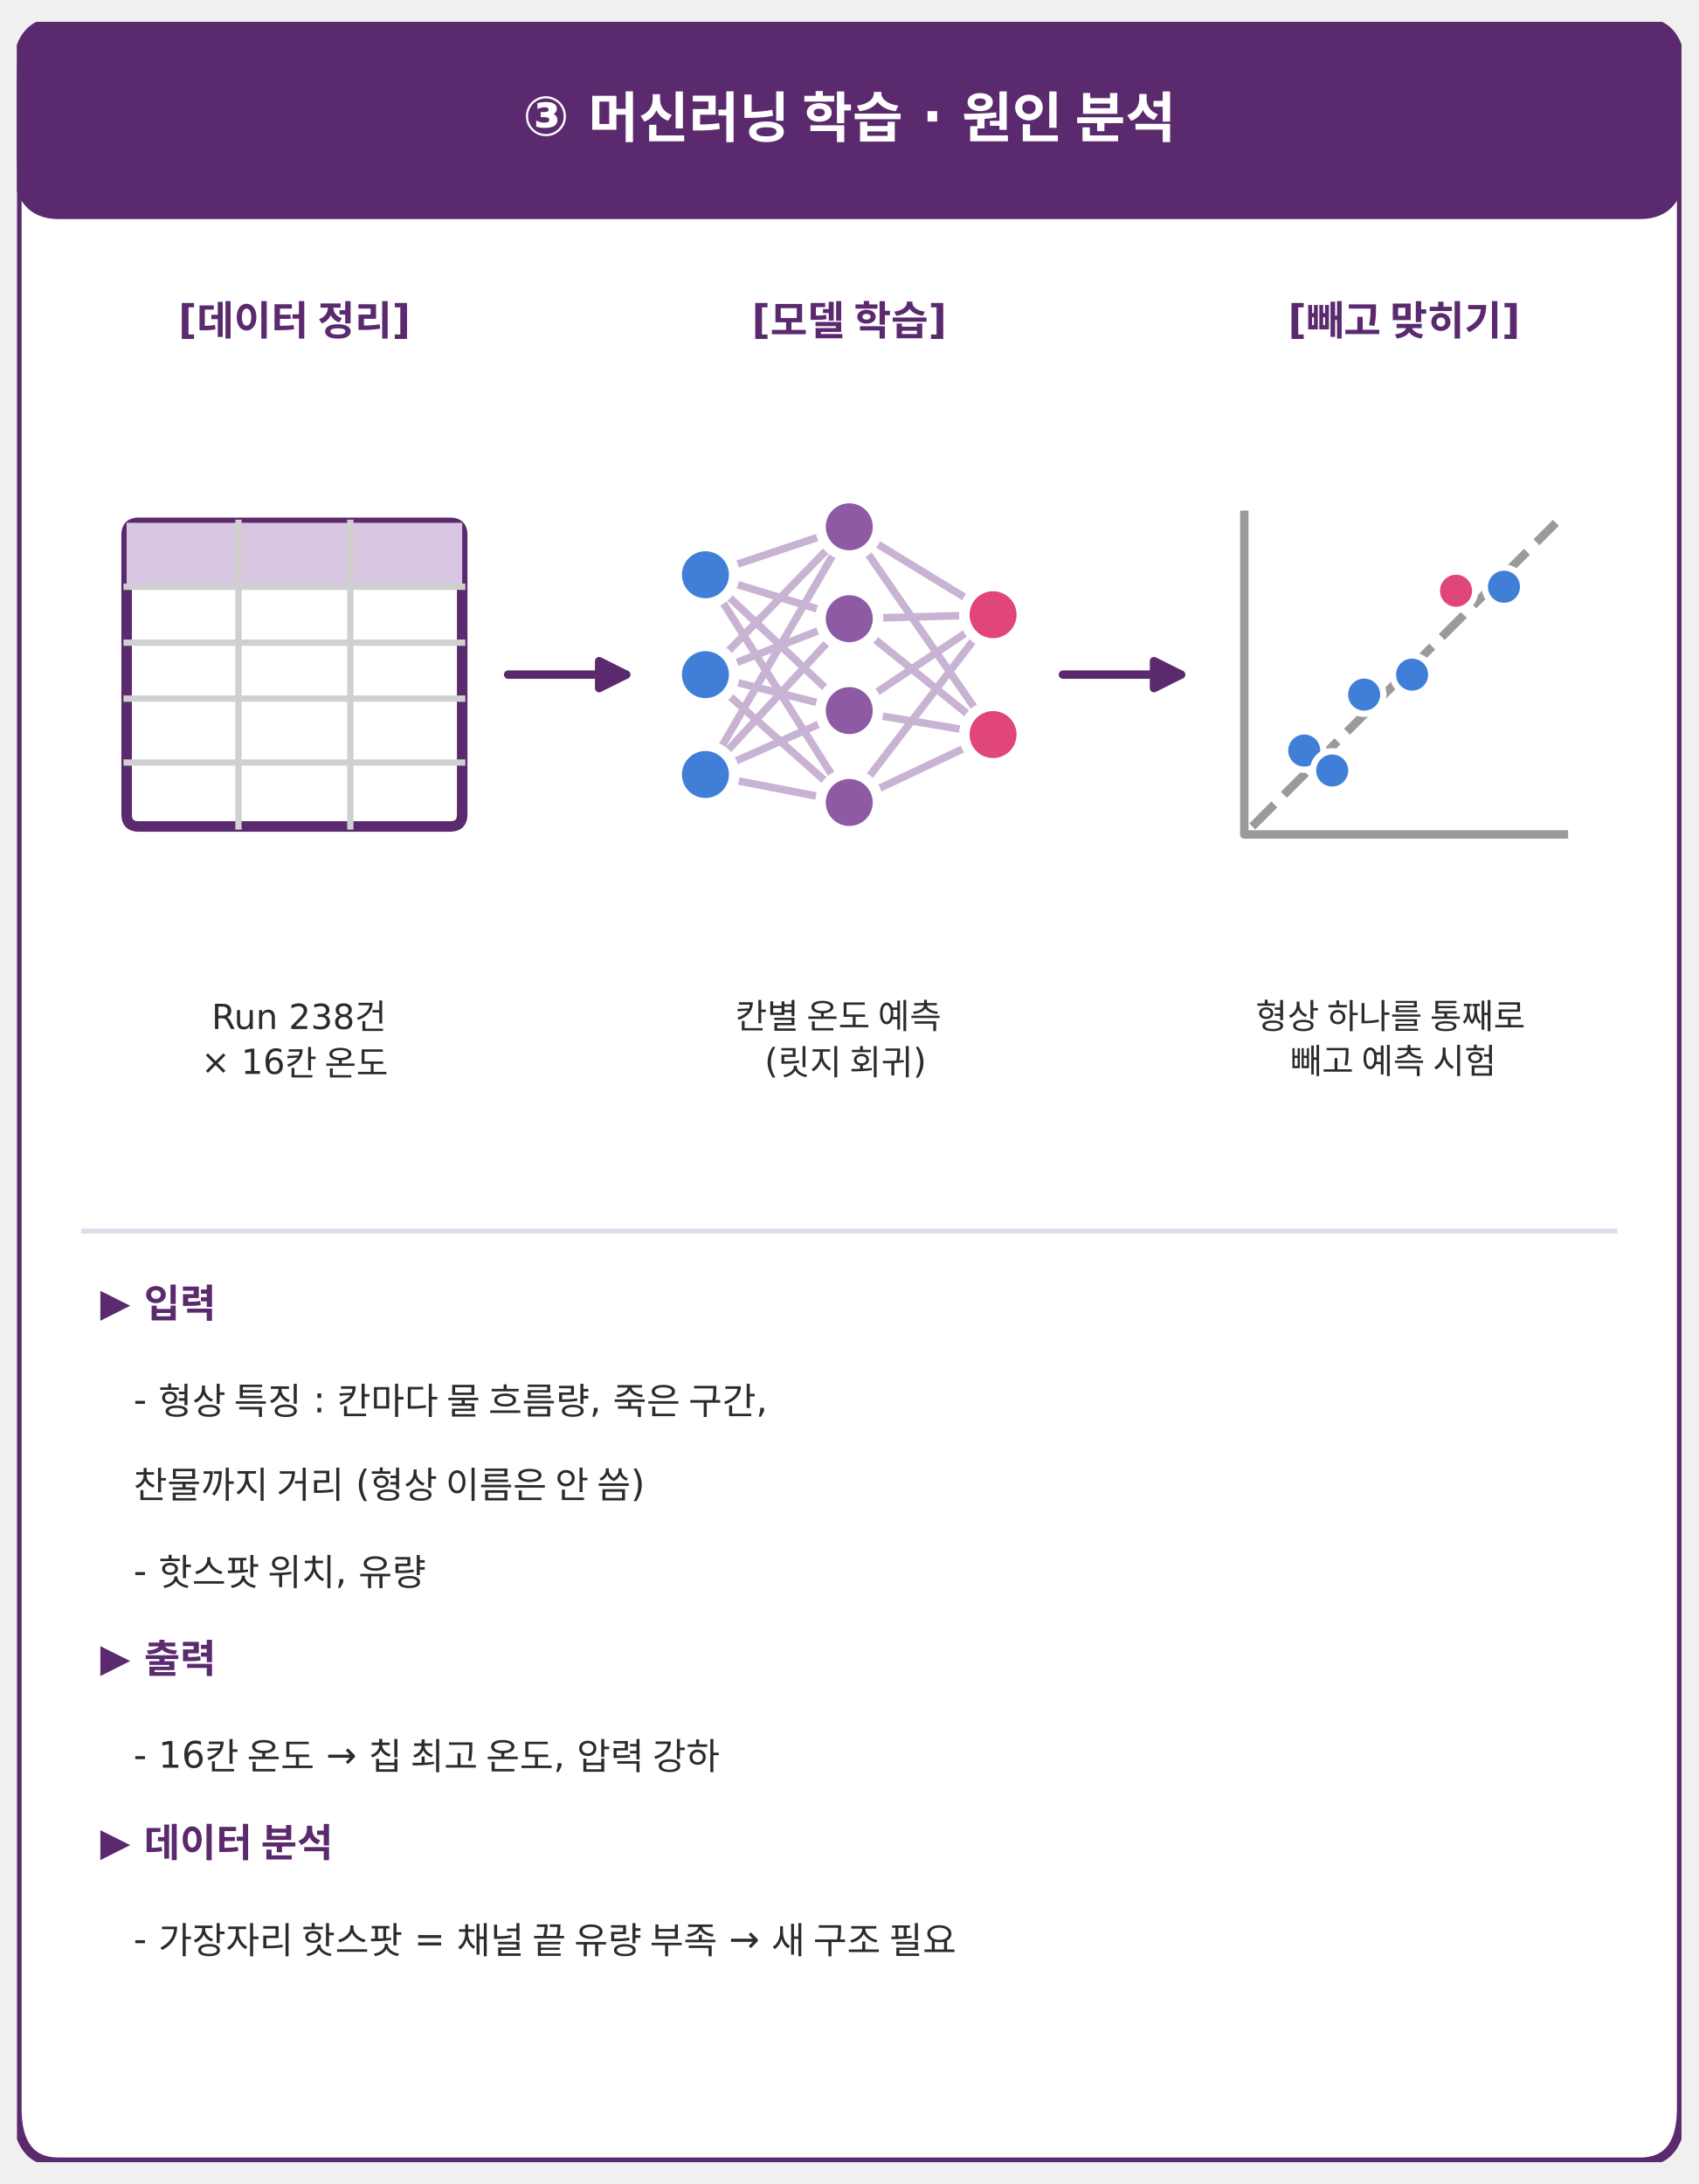
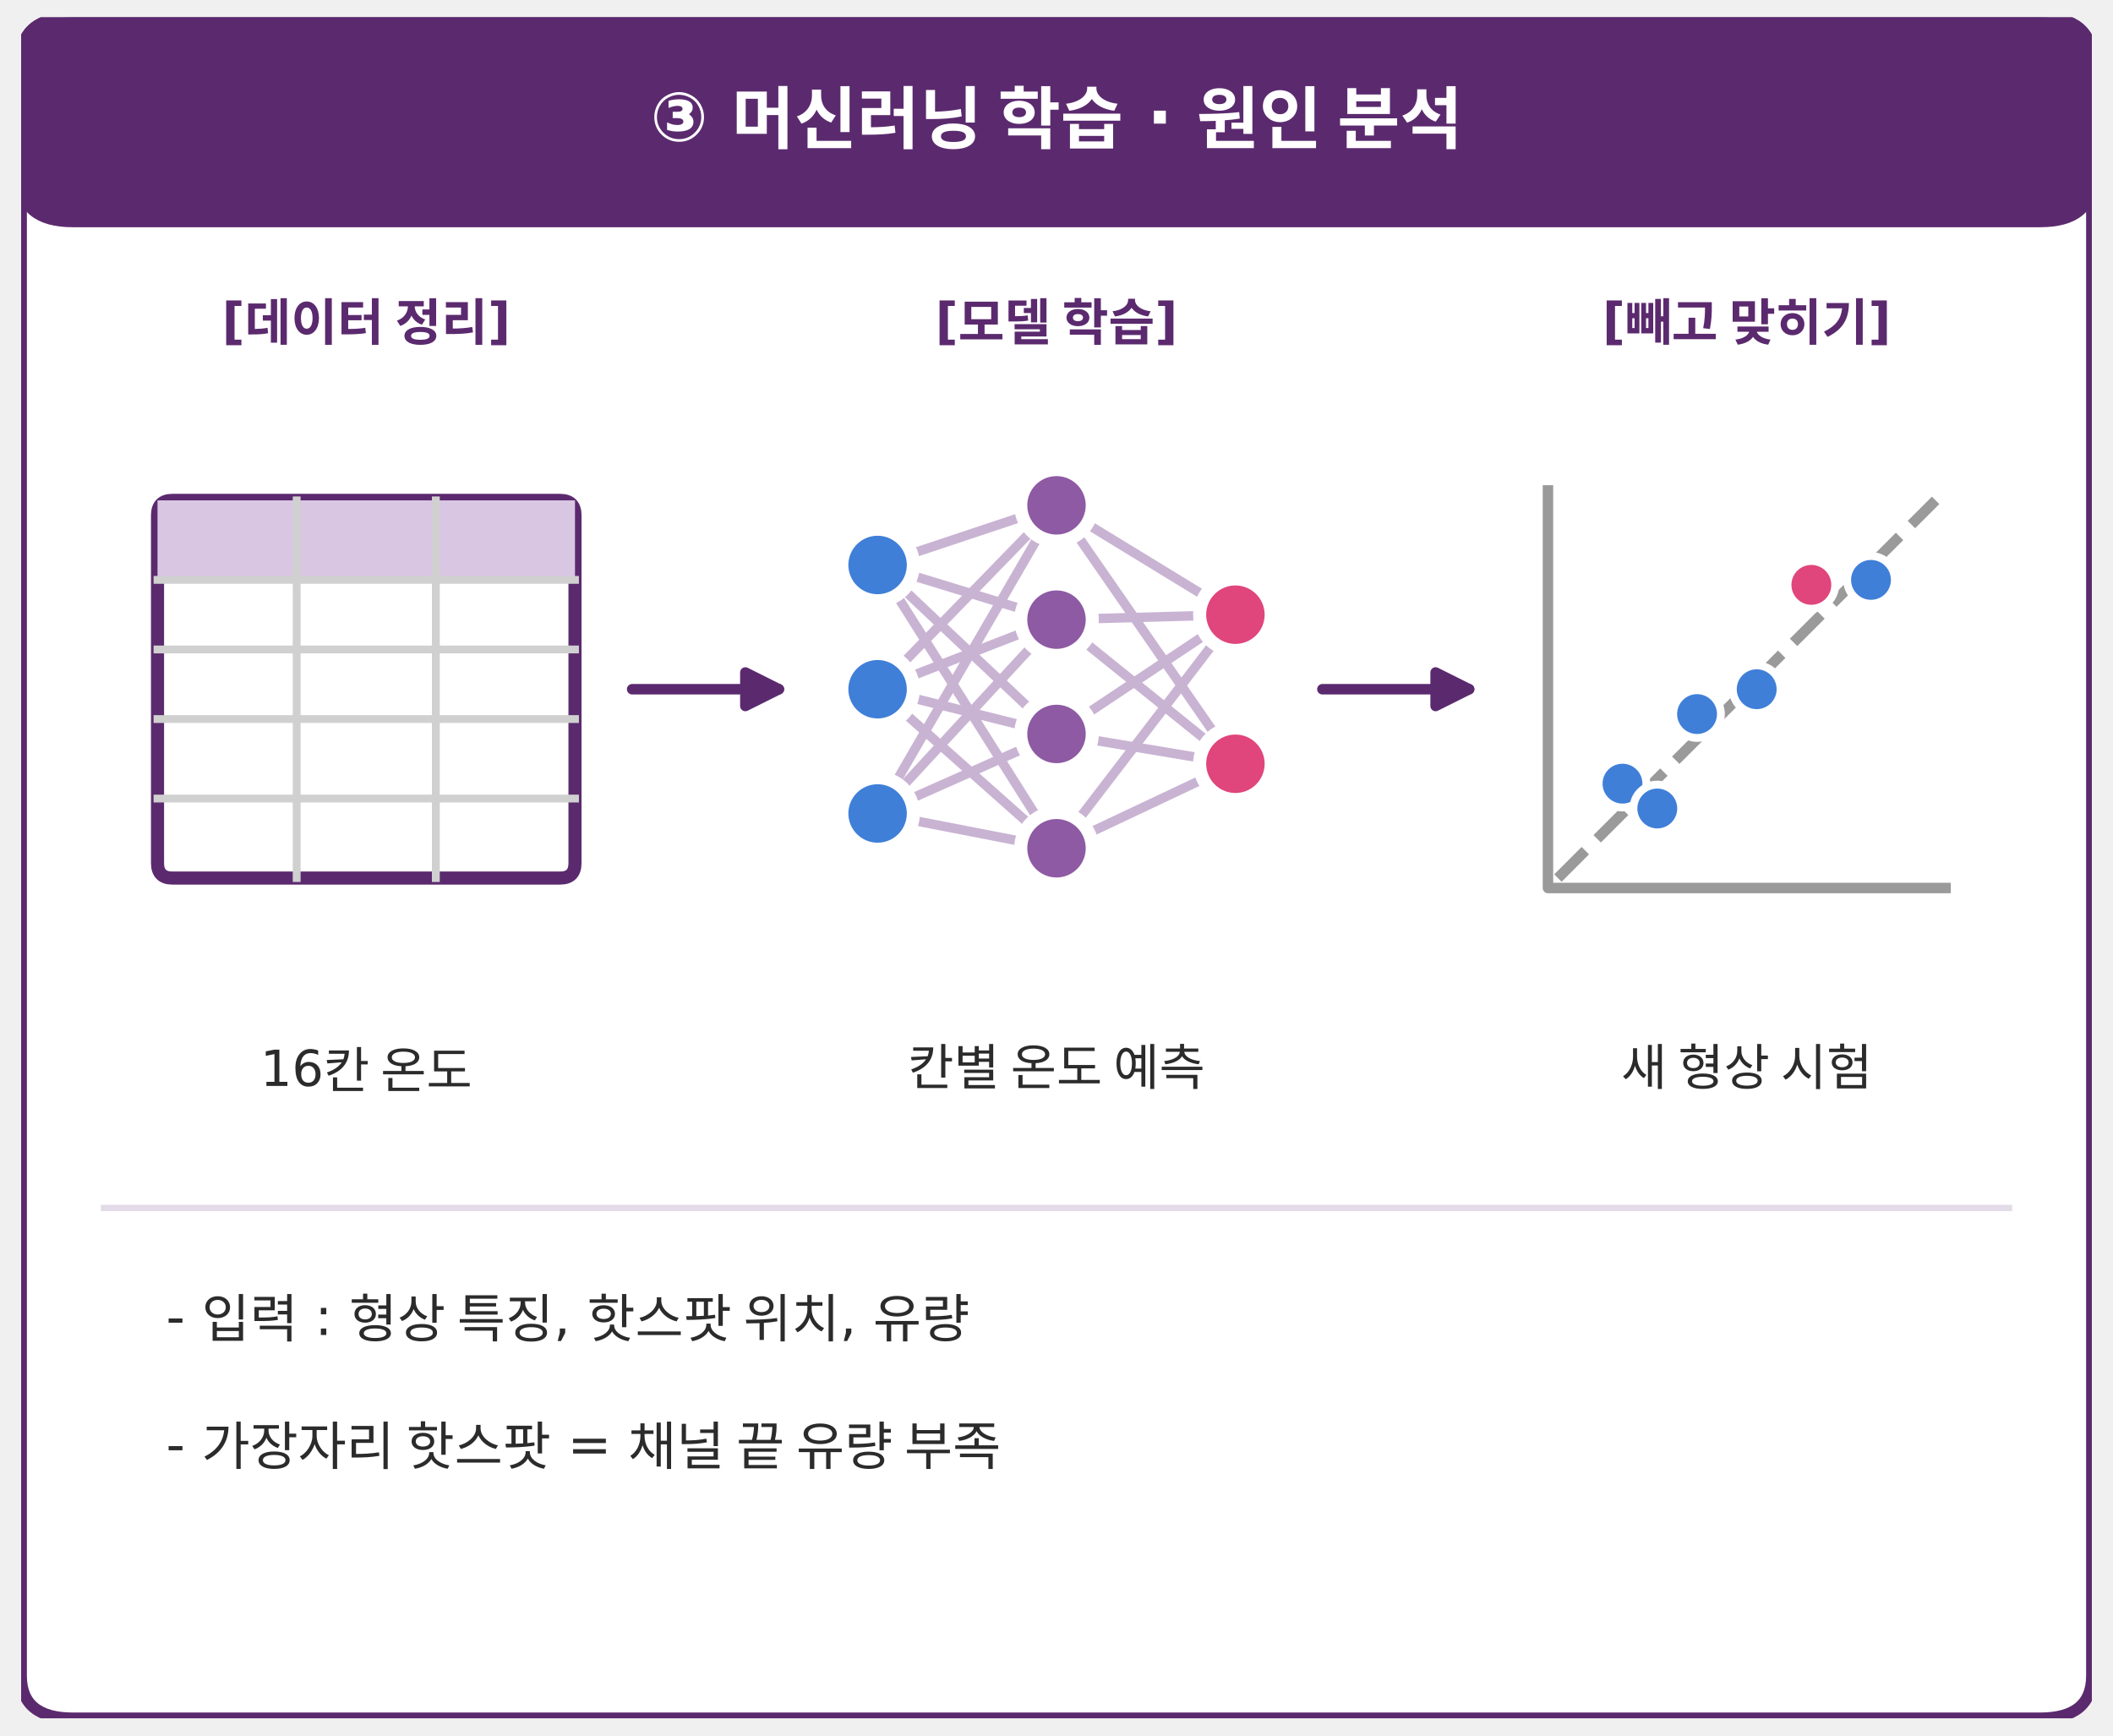
- <svg xmlns="http://www.w3.org/2000/svg" width="403.2pt" height="518.4pt" viewBox="0 0 403.2 518.4" version="1.1">
+ <svg xmlns="http://www.w3.org/2000/svg" width="403.2pt" height="331.2pt" viewBox="0 0 403.2 331.2" version="1.1">
  <defs>
    <style type="text/css">*{stroke-linejoin: round; stroke-linecap: butt}</style>
  </defs>
  <g id="figure_1">
    <g id="patch_1">
-       <path d="M 0 518.4  L 403.2 518.4  L 403.2 0  L 0 0  L 0 518.4  z " style="fill: none" />
+       <path d="M 0 331.2  L 403.2 331.2  L 403.2 0  L 0 0  L 0 331.2  z " style="fill: none" />
    </g>
    <g id="axes_1">
      <g id="patch_2">
-         <path d="M 13.91 513.216  L 389.29 513.216  Q 399.168 513.216 399.168 500.515  L 399.168 17.885  Q 399.168 5.184 389.29 5.184  L 13.91 5.184  Q 4.032 5.184 4.032 17.885  L 4.032 500.515  Q 4.032 513.216 13.91 513.216  z " clip-path="url(#p442ad32e37)" style="fill: #ffffff; stroke: #5b2a6e; stroke-width: 2.2; stroke-linejoin: miter" />
+         <path d="M 13.91 327.888  L 389.29 327.888  Q 399.168 327.888 399.168 319.774  L 399.168 11.426  Q 399.168 3.312 389.29 3.312  L 13.91 3.312  Q 4.032 3.312 4.032 11.426  L 4.032 319.774  Q 4.032 327.888 13.91 327.888  z " clip-path="url(#p8a0a77eb8a)" style="fill: #ffffff; stroke: #5b2a6e; stroke-width: 2.2; stroke-linejoin: miter" />
      </g>
      <g id="patch_3">
-         <path d="M 13.91 50.907  L 389.29 50.907  Q 399.168 50.907 399.168 38.206  L 399.168 17.885  Q 399.168 5.184 389.29 5.184  L 13.91 5.184  Q 4.032 5.184 4.032 17.885  L 4.032 38.206  Q 4.032 50.907 13.91 50.907  z " clip-path="url(#p442ad32e37)" style="fill: #5b2a6e; stroke: #5b2a6e; stroke-width: 2.2; stroke-linejoin: miter" />
+         <path d="M 13.91 42.261  L 389.29 42.261  Q 399.168 42.261 399.168 34.147  L 399.168 11.426  Q 399.168 3.312 389.29 3.312  L 13.91 3.312  Q 4.032 3.312 4.032 11.426  L 4.032 34.147  Q 4.032 42.261 13.91 42.261  z " clip-path="url(#p8a0a77eb8a)" style="fill: #5b2a6e; stroke: #5b2a6e; stroke-width: 2.2; stroke-linejoin: miter" />
      </g>
      <g id="line2d_1">
-         <path d="M 19.837 292.222  L 383.363 292.222  " clip-path="url(#p442ad32e37)" style="fill: none; stroke: #e3dbe8; stroke-width: 1.2; stroke-linecap: square" />
+         <path d="M 19.837 230.515  L 383.363 230.515  " clip-path="url(#p8a0a77eb8a)" style="fill: none; stroke: #e3dbe8; stroke-width: 1.2; stroke-linecap: square" />
      </g>
      <g id="text_1">
-         <text style="font-weight: 700; font-size: 13px; font-family: 'WenQuanYi Zen Hei', 'DejaVu Sans'; text-anchor: middle; fill: #ffffff" x="201.6" y="32.127" transform="rotate(-0 201.6 32.12698)">③ 머신러닝 학습 · 원인 분석</text>
+         <text style="font-weight: 700; font-size: 13px; font-family: 'WenQuanYi Zen Hei', 'DejaVu Sans'; text-anchor: middle; fill: #ffffff" x="201.6" y="26.868" transform="rotate(-0 201.6 26.8681)">③ 머신러닝 학습 · 원인 분석</text>
      </g>
      <g id="text_2">
-         <text style="font-weight: 700; font-size: 9.6px; font-family: 'WenQuanYi Zen Hei', 'DejaVu Sans'; text-anchor: middle; fill: #5b2a6e" x="69.888" y="79.187" transform="rotate(-0 69.888 79.18661)">[데이터 정리]</text>
+         <text style="font-weight: 700; font-size: 9.6px; font-family: 'WenQuanYi Zen Hei', 'DejaVu Sans'; text-anchor: middle; fill: #5b2a6e" x="69.888" y="64.614" transform="rotate(-0 69.888 64.6138)">[데이터 정리]</text>
      </g>
      <g id="text_3">
-         <text style="font-size: 8.2px; font-family: 'WenQuanYi Zen Hei', 'DejaVu Sans'; fill: #2b2b2b" transform="translate(50.22337 244.2432)">Run 238건</text>
-         <text style="font-size: 8.2px; font-family: 'WenQuanYi Zen Hei', 'DejaVu Sans'; fill: #2b2b2b" transform="translate(47.75312 254.9032)">× 16칸 온도</text>
+         <text style="font-size: 9.5px; font-family: 'WenQuanYi Zen Hei', 'DejaVu Sans'; text-anchor: middle; fill: #2b2b2b" x="69.888" y="207.215" transform="rotate(-0 69.888 207.2155)">16칸 온도</text>
      </g>
      <g id="text_4">
-         <text style="font-weight: 700; font-size: 9.6px; font-family: 'WenQuanYi Zen Hei', 'DejaVu Sans'; text-anchor: middle; fill: #5b2a6e" x="201.6" y="79.187" transform="rotate(-0 201.6 79.18661)">[모델 학습]</text>
+         <text style="font-weight: 700; font-size: 9.6px; font-family: 'WenQuanYi Zen Hei', 'DejaVu Sans'; text-anchor: middle; fill: #5b2a6e" x="201.6" y="64.614" transform="rotate(-0 201.6 64.6138)">[모델 학습]</text>
      </g>
      <g id="text_5">
-         <text style="font-size: 8.2px; font-family: 'WenQuanYi Zen Hei', 'DejaVu Sans'; fill: #2b2b2b" transform="translate(174.5413 244.119)">칸별 온도 예측</text>
-         <text style="font-size: 8.2px; font-family: 'WenQuanYi Zen Hei', 'DejaVu Sans'; fill: #2b2b2b" transform="translate(181.5119 254.6989)">(릿지 회귀)</text>
+         <text style="font-size: 9.5px; font-family: 'WenQuanYi Zen Hei', 'DejaVu Sans'; text-anchor: middle; fill: #2b2b2b" x="201.6" y="207.071" transform="rotate(-0 201.6 207.0715)">칸별 온도 예측</text>
      </g>
      <g id="text_6">
-         <text style="font-weight: 700; font-size: 9.6px; font-family: 'WenQuanYi Zen Hei', 'DejaVu Sans'; text-anchor: middle; fill: #5b2a6e" x="333.312" y="79.187" transform="rotate(-0 333.312 79.18661)">[빼고 맞히기]</text>
+         <text style="font-weight: 700; font-size: 9.6px; font-family: 'WenQuanYi Zen Hei', 'DejaVu Sans'; text-anchor: middle; fill: #5b2a6e" x="333.312" y="64.614" transform="rotate(-0 333.312 64.6138)">[빼고 맞히기]</text>
      </g>
      <g id="text_7">
-         <text style="font-size: 8.2px; font-family: 'WenQuanYi Zen Hei', 'DejaVu Sans'; fill: #2b2b2b" transform="translate(298.0533 244.1388)">형상 하나를 통째로</text>
-         <text style="font-size: 8.2px; font-family: 'WenQuanYi Zen Hei', 'DejaVu Sans'; fill: #2b2b2b" transform="translate(306.2533 254.779)">빼고 예측 시험</text>
+         <text style="font-size: 9.5px; font-family: 'WenQuanYi Zen Hei', 'DejaVu Sans'; text-anchor: middle; fill: #2b2b2b" x="333.312" y="207.071" transform="rotate(-0 333.312 207.0715)">새 형상 시험</text>
      </g>
      <g id="text_8">
-         <text style="font-weight: 700; font-size: 9.3px; font-family: 'WenQuanYi Zen Hei', 'DejaVu Sans'; text-anchor: start; fill: #5b2a6e" x="23.789" y="312.361" transform="rotate(-0 23.7888 312.3611)">▶ 입력</text>
+         <text style="font-size: 10px; font-family: 'WenQuanYi Zen Hei', 'DejaVu Sans'; text-anchor: start; fill: #2b2b2b" x="31.692" y="254.742" transform="rotate(-0 31.69152 254.742)">- 입력 : 형상 특징, 핫스팟 위치, 유량</text>
      </g>
      <g id="text_9">
-         <text style="font-size: 8.7px; font-family: 'WenQuanYi Zen Hei', 'DejaVu Sans'; text-anchor: start; fill: #2b2b2b" x="31.692" y="335.251" transform="rotate(-0 31.69152 335.2507)">- 형상 특징 : 칸마다 물 흐름량, 죽은 구간,</text>
-       </g>
-       <g id="text_10">
-         <text style="font-size: 8.7px; font-family: 'WenQuanYi Zen Hei', 'DejaVu Sans'; text-anchor: start; fill: #2b2b2b" x="31.692" y="355.572" transform="rotate(-0 31.69152 355.5719)">   찬물까지 거리 (형상 이름은 안 씀)</text>
-       </g>
-       <g id="text_11">
-         <text style="font-size: 8.7px; font-family: 'WenQuanYi Zen Hei', 'DejaVu Sans'; text-anchor: start; fill: #2b2b2b" x="31.692" y="375.893" transform="rotate(-0 31.69152 375.8932)">- 핫스팟 위치, 유량</text>
-       </g>
-       <g id="text_12">
-         <text style="font-weight: 700; font-size: 9.3px; font-family: 'WenQuanYi Zen Hei', 'DejaVu Sans'; text-anchor: start; fill: #5b2a6e" x="23.789" y="396.694" transform="rotate(-0 23.7888 396.6944)">▶ 출력</text>
-       </g>
-       <g id="text_13">
-         <text style="font-size: 8.7px; font-family: 'WenQuanYi Zen Hei', 'DejaVu Sans'; text-anchor: start; fill: #2b2b2b" x="31.692" y="419.584" transform="rotate(-0 31.69152 419.584)">- 16칸 온도 → 칩 최고 온도, 압력 강하</text>
-       </g>
-       <g id="text_14">
-         <text style="font-weight: 700; font-size: 9.3px; font-family: 'WenQuanYi Zen Hei', 'DejaVu Sans'; text-anchor: start; fill: #5b2a6e" x="23.789" y="440.385" transform="rotate(-0 23.7888 440.3851)">▶ 데이터 분석</text>
-       </g>
-       <g id="text_15">
-         <text style="font-size: 8.7px; font-family: 'WenQuanYi Zen Hei', 'DejaVu Sans'; text-anchor: start; fill: #2b2b2b" x="31.692" y="463.275" transform="rotate(-0 31.69152 463.2747)">- 가장자리 핫스팟 = 채널 끝 유량 부족 → 새 구조 필요</text>
+         <text style="font-size: 10px; font-family: 'WenQuanYi Zen Hei', 'DejaVu Sans'; text-anchor: start; fill: #2b2b2b" x="31.692" y="279.085" transform="rotate(-0 31.69152 279.0852)">- 가장자리 핫스팟 = 채널 끝 유량 부족</text>
      </g>
    </g>
    <g id="axes_2">
      <g id="patch_4">
-         <path d="M 32.903 196.17  L 106.873 196.17  Q 109.718 196.17 109.718 193.325  L 109.718 126.942  Q 109.718 124.097 106.873 124.097  L 32.903 124.097  Q 30.058 124.097 30.058 126.942  L 30.058 193.325  Q 30.058 196.17 32.903 196.17  z " clip-path="url(#p83e3f96e76)" style="fill: #ffffff; stroke: #5b2a6e; stroke-width: 2.5; stroke-linejoin: miter" />
+         <path d="M 32.903 167.556  L 106.873 167.556  Q 109.718 167.556 109.718 164.711  L 109.718 98.328  Q 109.718 95.483 106.873 95.483  L 32.903 95.483  Q 30.058 95.483 30.058 98.328  L 30.058 164.711  Q 30.058 167.556 32.903 167.556  z " clip-path="url(#pecd6b72842)" style="fill: #ffffff; stroke: #5b2a6e; stroke-width: 2.5; stroke-linejoin: miter" />
      </g>
      <g id="patch_5">
-         <path d="M 30.058 139.271  L 109.718 139.271  L 109.718 124.097  L 30.058 124.097  z " clip-path="url(#p83e3f96e76)" style="fill: #d9c6e3" />
+         <path d="M 30.058 110.656  L 109.718 110.656  L 109.718 95.483  L 30.058 95.483  z " clip-path="url(#pecd6b72842)" style="fill: #d9c6e3" />
      </g>
      <g id="line2d_2">
-         <path d="M 30.058 180.997  L 109.718 180.997  " clip-path="url(#p83e3f96e76)" style="fill: none; stroke: #d0d0d0; stroke-width: 1.5; stroke-linecap: square" />
+         <path d="M 30.058 152.383  L 109.718 152.383  " clip-path="url(#pecd6b72842)" style="fill: none; stroke: #d0d0d0; stroke-width: 1.5; stroke-linecap: square" />
      </g>
      <g id="line2d_3">
-         <path d="M 30.058 165.824  L 109.718 165.824  " clip-path="url(#p83e3f96e76)" style="fill: none; stroke: #d0d0d0; stroke-width: 1.5; stroke-linecap: square" />
+         <path d="M 30.058 137.209  L 109.718 137.209  " clip-path="url(#pecd6b72842)" style="fill: none; stroke: #d0d0d0; stroke-width: 1.5; stroke-linecap: square" />
      </g>
      <g id="line2d_4">
-         <path d="M 30.058 152.547  L 109.718 152.547  " clip-path="url(#p83e3f96e76)" style="fill: none; stroke: #d0d0d0; stroke-width: 1.5; stroke-linecap: square" />
+         <path d="M 30.058 123.933  L 109.718 123.933  " clip-path="url(#pecd6b72842)" style="fill: none; stroke: #d0d0d0; stroke-width: 1.5; stroke-linecap: square" />
      </g>
      <g id="line2d_5">
-         <path d="M 30.058 139.271  L 109.718 139.271  " clip-path="url(#p83e3f96e76)" style="fill: none; stroke: #d0d0d0; stroke-width: 1.5; stroke-linecap: square" />
+         <path d="M 30.058 110.656  L 109.718 110.656  " clip-path="url(#pecd6b72842)" style="fill: none; stroke: #d0d0d0; stroke-width: 1.5; stroke-linecap: square" />
      </g>
      <g id="line2d_6">
-         <path d="M 56.611 196.17  L 56.611 124.097  " clip-path="url(#p83e3f96e76)" style="fill: none; stroke: #d0d0d0; stroke-width: 1.5; stroke-linecap: square" />
+         <path d="M 56.611 167.556  L 56.611 95.483  " clip-path="url(#pecd6b72842)" style="fill: none; stroke: #d0d0d0; stroke-width: 1.5; stroke-linecap: square" />
      </g>
      <g id="line2d_7">
-         <path d="M 83.165 196.17  L 83.165 124.097  " clip-path="url(#p83e3f96e76)" style="fill: none; stroke: #d0d0d0; stroke-width: 1.5; stroke-linecap: square" />
+         <path d="M 83.165 167.556  L 83.165 95.483  " clip-path="url(#pecd6b72842)" style="fill: none; stroke: #d0d0d0; stroke-width: 1.5; stroke-linecap: square" />
      </g>
    </g>
    <g id="axes_3">
      <g id="line2d_8">
-         <path d="M 167.46 183.842  L 201.6 190.48  " clip-path="url(#p20ad4e4850)" style="fill: none; stroke: #c9b3d3; stroke-width: 1.8; stroke-linecap: square" />
+         <path d="M 167.46 155.228  L 201.6 161.866  " clip-path="url(#p5a21a121f1)" style="fill: none; stroke: #c9b3d3; stroke-width: 1.8; stroke-linecap: square" />
      </g>
      <g id="line2d_9">
-         <path d="M 167.46 183.842  L 201.6 168.669  " clip-path="url(#p20ad4e4850)" style="fill: none; stroke: #c9b3d3; stroke-width: 1.8; stroke-linecap: square" />
+         <path d="M 167.46 155.228  L 201.6 140.054  " clip-path="url(#p5a21a121f1)" style="fill: none; stroke: #c9b3d3; stroke-width: 1.8; stroke-linecap: square" />
      </g>
      <g id="line2d_10">
-         <path d="M 167.46 183.842  L 201.6 146.857  " clip-path="url(#p20ad4e4850)" style="fill: none; stroke: #c9b3d3; stroke-width: 1.8; stroke-linecap: square" />
+         <path d="M 167.46 155.228  L 201.6 118.243  " clip-path="url(#p5a21a121f1)" style="fill: none; stroke: #c9b3d3; stroke-width: 1.8; stroke-linecap: square" />
      </g>
      <g id="line2d_11">
-         <path d="M 167.46 183.842  L 201.6 125.046  " clip-path="url(#p20ad4e4850)" style="fill: none; stroke: #c9b3d3; stroke-width: 1.8; stroke-linecap: square" />
+         <path d="M 167.46 155.228  L 201.6 96.431  " clip-path="url(#p5a21a121f1)" style="fill: none; stroke: #c9b3d3; stroke-width: 1.8; stroke-linecap: square" />
      </g>
      <g id="line2d_12">
-         <path d="M 167.46 160.134  L 201.6 190.48  " clip-path="url(#p20ad4e4850)" style="fill: none; stroke: #c9b3d3; stroke-width: 1.8; stroke-linecap: square" />
+         <path d="M 167.46 131.52  L 201.6 161.866  " clip-path="url(#p5a21a121f1)" style="fill: none; stroke: #c9b3d3; stroke-width: 1.8; stroke-linecap: square" />
      </g>
      <g id="line2d_13">
-         <path d="M 167.46 160.134  L 201.6 168.669  " clip-path="url(#p20ad4e4850)" style="fill: none; stroke: #c9b3d3; stroke-width: 1.8; stroke-linecap: square" />
+         <path d="M 167.46 131.52  L 201.6 140.054  " clip-path="url(#p5a21a121f1)" style="fill: none; stroke: #c9b3d3; stroke-width: 1.8; stroke-linecap: square" />
      </g>
      <g id="line2d_14">
-         <path d="M 167.46 160.134  L 201.6 146.857  " clip-path="url(#p20ad4e4850)" style="fill: none; stroke: #c9b3d3; stroke-width: 1.8; stroke-linecap: square" />
+         <path d="M 167.46 131.52  L 201.6 118.243  " clip-path="url(#p5a21a121f1)" style="fill: none; stroke: #c9b3d3; stroke-width: 1.8; stroke-linecap: square" />
      </g>
      <g id="line2d_15">
-         <path d="M 167.46 160.134  L 201.6 125.046  " clip-path="url(#p20ad4e4850)" style="fill: none; stroke: #c9b3d3; stroke-width: 1.8; stroke-linecap: square" />
+         <path d="M 167.46 131.52  L 201.6 96.431  " clip-path="url(#p5a21a121f1)" style="fill: none; stroke: #c9b3d3; stroke-width: 1.8; stroke-linecap: square" />
      </g>
      <g id="line2d_16">
-         <path d="M 167.46 136.426  L 201.6 190.48  " clip-path="url(#p20ad4e4850)" style="fill: none; stroke: #c9b3d3; stroke-width: 1.8; stroke-linecap: square" />
+         <path d="M 167.46 107.811  L 201.6 161.866  " clip-path="url(#p5a21a121f1)" style="fill: none; stroke: #c9b3d3; stroke-width: 1.8; stroke-linecap: square" />
      </g>
      <g id="line2d_17">
-         <path d="M 167.46 136.426  L 201.6 168.669  " clip-path="url(#p20ad4e4850)" style="fill: none; stroke: #c9b3d3; stroke-width: 1.8; stroke-linecap: square" />
+         <path d="M 167.46 107.811  L 201.6 140.054  " clip-path="url(#p5a21a121f1)" style="fill: none; stroke: #c9b3d3; stroke-width: 1.8; stroke-linecap: square" />
      </g>
      <g id="line2d_18">
-         <path d="M 167.46 136.426  L 201.6 146.857  " clip-path="url(#p20ad4e4850)" style="fill: none; stroke: #c9b3d3; stroke-width: 1.8; stroke-linecap: square" />
+         <path d="M 167.46 107.811  L 201.6 118.243  " clip-path="url(#p5a21a121f1)" style="fill: none; stroke: #c9b3d3; stroke-width: 1.8; stroke-linecap: square" />
      </g>
      <g id="line2d_19">
-         <path d="M 167.46 136.426  L 201.6 125.046  " clip-path="url(#p20ad4e4850)" style="fill: none; stroke: #c9b3d3; stroke-width: 1.8; stroke-linecap: square" />
+         <path d="M 167.46 107.811  L 201.6 96.431  " clip-path="url(#p5a21a121f1)" style="fill: none; stroke: #c9b3d3; stroke-width: 1.8; stroke-linecap: square" />
      </g>
      <g id="line2d_20">
-         <path d="M 201.6 190.48  L 235.74 174.359  " clip-path="url(#p20ad4e4850)" style="fill: none; stroke: #c9b3d3; stroke-width: 1.8; stroke-linecap: square" />
+         <path d="M 201.6 161.866  L 235.74 145.744  " clip-path="url(#p5a21a121f1)" style="fill: none; stroke: #c9b3d3; stroke-width: 1.8; stroke-linecap: square" />
      </g>
      <g id="line2d_21">
-         <path d="M 201.6 190.48  L 235.74 145.909  " clip-path="url(#p20ad4e4850)" style="fill: none; stroke: #c9b3d3; stroke-width: 1.8; stroke-linecap: square" />
+         <path d="M 201.6 161.866  L 235.74 117.295  " clip-path="url(#p5a21a121f1)" style="fill: none; stroke: #c9b3d3; stroke-width: 1.8; stroke-linecap: square" />
      </g>
      <g id="line2d_22">
-         <path d="M 201.6 168.669  L 235.74 174.359  " clip-path="url(#p20ad4e4850)" style="fill: none; stroke: #c9b3d3; stroke-width: 1.8; stroke-linecap: square" />
+         <path d="M 201.6 140.054  L 235.74 145.744  " clip-path="url(#p5a21a121f1)" style="fill: none; stroke: #c9b3d3; stroke-width: 1.8; stroke-linecap: square" />
      </g>
      <g id="line2d_23">
-         <path d="M 201.6 168.669  L 235.74 145.909  " clip-path="url(#p20ad4e4850)" style="fill: none; stroke: #c9b3d3; stroke-width: 1.8; stroke-linecap: square" />
+         <path d="M 201.6 140.054  L 235.74 117.295  " clip-path="url(#p5a21a121f1)" style="fill: none; stroke: #c9b3d3; stroke-width: 1.8; stroke-linecap: square" />
      </g>
      <g id="line2d_24">
-         <path d="M 201.6 146.857  L 235.74 174.359  " clip-path="url(#p20ad4e4850)" style="fill: none; stroke: #c9b3d3; stroke-width: 1.8; stroke-linecap: square" />
+         <path d="M 201.6 118.243  L 235.74 145.744  " clip-path="url(#p5a21a121f1)" style="fill: none; stroke: #c9b3d3; stroke-width: 1.8; stroke-linecap: square" />
      </g>
      <g id="line2d_25">
-         <path d="M 201.6 146.857  L 235.74 145.909  " clip-path="url(#p20ad4e4850)" style="fill: none; stroke: #c9b3d3; stroke-width: 1.8; stroke-linecap: square" />
+         <path d="M 201.6 118.243  L 235.74 117.295  " clip-path="url(#p5a21a121f1)" style="fill: none; stroke: #c9b3d3; stroke-width: 1.8; stroke-linecap: square" />
      </g>
      <g id="line2d_26">
-         <path d="M 201.6 125.046  L 235.74 174.359  " clip-path="url(#p20ad4e4850)" style="fill: none; stroke: #c9b3d3; stroke-width: 1.8; stroke-linecap: square" />
+         <path d="M 201.6 96.431  L 235.74 145.744  " clip-path="url(#p5a21a121f1)" style="fill: none; stroke: #c9b3d3; stroke-width: 1.8; stroke-linecap: square" />
      </g>
      <g id="line2d_27">
-         <path d="M 201.6 125.046  L 235.74 145.909  " clip-path="url(#p20ad4e4850)" style="fill: none; stroke: #c9b3d3; stroke-width: 1.8; stroke-linecap: square" />
+         <path d="M 201.6 96.431  L 235.74 117.295  " clip-path="url(#p5a21a121f1)" style="fill: none; stroke: #c9b3d3; stroke-width: 1.8; stroke-linecap: square" />
      </g>
      <g id="patch_6">
-         <path d="M 167.46 190.67  C 169.271 190.67 171.008 189.95 172.288 188.67  C 173.569 187.39 174.288 185.653 174.288 183.842  C 174.288 182.031 173.569 180.294 172.288 179.014  C 171.008 177.733 169.271 177.014 167.46 177.014  C 165.649 177.014 163.913 177.733 162.632 179.014  C 161.352 180.294 160.632 182.031 160.632 183.842  C 160.632 185.653 161.352 187.39 162.632 188.67  C 163.913 189.95 165.649 190.67 167.46 190.67  z " clip-path="url(#p20ad4e4850)" style="fill: #3f7fd8; stroke: #ffffff; stroke-width: 2.5; stroke-linejoin: miter" />
+         <path d="M 167.46 162.056  C 169.271 162.056 171.008 161.336 172.288 160.056  C 173.569 158.775 174.288 157.038 174.288 155.228  C 174.288 153.417 173.569 151.68 172.288 150.4  C 171.008 149.119 169.271 148.4 167.46 148.4  C 165.649 148.4 163.913 149.119 162.632 150.4  C 161.352 151.68 160.632 153.417 160.632 155.228  C 160.632 157.038 161.352 158.775 162.632 160.056  C 163.913 161.336 165.649 162.056 167.46 162.056  z " clip-path="url(#p5a21a121f1)" style="fill: #3f7fd8; stroke: #ffffff; stroke-width: 2.5; stroke-linejoin: miter" />
      </g>
      <g id="patch_7">
-         <path d="M 167.46 166.962  C 169.271 166.962 171.008 166.242 172.288 164.962  C 173.569 163.681 174.288 161.945 174.288 160.134  C 174.288 158.323 173.569 156.586 172.288 155.306  C 171.008 154.025 169.271 153.306 167.46 153.306  C 165.649 153.306 163.913 154.025 162.632 155.306  C 161.352 156.586 160.632 158.323 160.632 160.134  C 160.632 161.945 161.352 163.681 162.632 164.962  C 163.913 166.242 165.649 166.962 167.46 166.962  z " clip-path="url(#p20ad4e4850)" style="fill: #3f7fd8; stroke: #ffffff; stroke-width: 2.5; stroke-linejoin: miter" />
+         <path d="M 167.46 138.347  C 169.271 138.347 171.008 137.628 172.288 136.348  C 173.569 135.067 174.288 133.33 174.288 131.52  C 174.288 129.709 173.569 127.972 172.288 126.691  C 171.008 125.411 169.271 124.692 167.46 124.692  C 165.649 124.692 163.913 125.411 162.632 126.691  C 161.352 127.972 160.632 129.709 160.632 131.52  C 160.632 133.33 161.352 135.067 162.632 136.348  C 163.913 137.628 165.649 138.347 167.46 138.347  z " clip-path="url(#p5a21a121f1)" style="fill: #3f7fd8; stroke: #ffffff; stroke-width: 2.5; stroke-linejoin: miter" />
      </g>
      <g id="patch_8">
-         <path d="M 167.46 143.254  C 169.271 143.254 171.008 142.534 172.288 141.254  C 173.569 139.973 174.288 138.236 174.288 136.426  C 174.288 134.615 173.569 132.878 172.288 131.598  C 171.008 130.317 169.271 129.598 167.46 129.598  C 165.649 129.598 163.913 130.317 162.632 131.598  C 161.352 132.878 160.632 134.615 160.632 136.426  C 160.632 138.236 161.352 139.973 162.632 141.254  C 163.913 142.534 165.649 143.254 167.46 143.254  z " clip-path="url(#p20ad4e4850)" style="fill: #3f7fd8; stroke: #ffffff; stroke-width: 2.5; stroke-linejoin: miter" />
+         <path d="M 167.46 114.639  C 169.271 114.639 171.008 113.92 172.288 112.639  C 173.569 111.359 174.288 109.622 174.288 107.811  C 174.288 106.001 173.569 104.264 172.288 102.983  C 171.008 101.703 169.271 100.983 167.46 100.983  C 165.649 100.983 163.913 101.703 162.632 102.983  C 161.352 104.264 160.632 106.001 160.632 107.811  C 160.632 109.622 161.352 111.359 162.632 112.639  C 163.913 113.92 165.649 114.639 167.46 114.639  z " clip-path="url(#p5a21a121f1)" style="fill: #3f7fd8; stroke: #ffffff; stroke-width: 2.5; stroke-linejoin: miter" />
      </g>
      <g id="patch_9">
-         <path d="M 201.6 197.308  C 203.411 197.308 205.148 196.589 206.428 195.308  C 207.709 194.028 208.428 192.291 208.428 190.48  C 208.428 188.669 207.709 186.933 206.428 185.652  C 205.148 184.372 203.411 183.652 201.6 183.652  C 199.789 183.652 198.052 184.372 196.772 185.652  C 195.491 186.933 194.772 188.669 194.772 190.48  C 194.772 192.291 195.491 194.028 196.772 195.308  C 198.052 196.589 199.789 197.308 201.6 197.308  z " clip-path="url(#p20ad4e4850)" style="fill: #8e5aa3; stroke: #ffffff; stroke-width: 2.5; stroke-linejoin: miter" />
+         <path d="M 201.6 168.694  C 203.411 168.694 205.148 167.974 206.428 166.694  C 207.709 165.414 208.428 163.677 208.428 161.866  C 208.428 160.055 207.709 158.318 206.428 157.038  C 205.148 155.757 203.411 155.038 201.6 155.038  C 199.789 155.038 198.052 155.757 196.772 157.038  C 195.491 158.318 194.772 160.055 194.772 161.866  C 194.772 163.677 195.491 165.414 196.772 166.694  C 198.052 167.974 199.789 168.694 201.6 168.694  z " clip-path="url(#p5a21a121f1)" style="fill: #8e5aa3; stroke: #ffffff; stroke-width: 2.5; stroke-linejoin: miter" />
      </g>
      <g id="patch_10">
-         <path d="M 201.6 175.497  C 203.411 175.497 205.148 174.777 206.428 173.497  C 207.709 172.216 208.428 170.479 208.428 168.669  C 208.428 166.858 207.709 165.121 206.428 163.841  C 205.148 162.56 203.411 161.841 201.6 161.841  C 199.789 161.841 198.052 162.56 196.772 163.841  C 195.491 165.121 194.772 166.858 194.772 168.669  C 194.772 170.479 195.491 172.216 196.772 173.497  C 198.052 174.777 199.789 175.497 201.6 175.497  z " clip-path="url(#p20ad4e4850)" style="fill: #8e5aa3; stroke: #ffffff; stroke-width: 2.5; stroke-linejoin: miter" />
+         <path d="M 201.6 146.882  C 203.411 146.882 205.148 146.163 206.428 144.883  C 207.709 143.602 208.428 141.865 208.428 140.054  C 208.428 138.244 207.709 136.507 206.428 135.226  C 205.148 133.946 203.411 133.227 201.6 133.227  C 199.789 133.227 198.052 133.946 196.772 135.226  C 195.491 136.507 194.772 138.244 194.772 140.054  C 194.772 141.865 195.491 143.602 196.772 144.883  C 198.052 146.163 199.789 146.882 201.6 146.882  z " clip-path="url(#p5a21a121f1)" style="fill: #8e5aa3; stroke: #ffffff; stroke-width: 2.5; stroke-linejoin: miter" />
      </g>
      <g id="patch_11">
-         <path d="M 201.6 153.685  C 203.411 153.685 205.148 152.966 206.428 151.685  C 207.709 150.405 208.428 148.668 208.428 146.857  C 208.428 145.046 207.709 143.31 206.428 142.029  C 205.148 140.749 203.411 140.029 201.6 140.029  C 199.789 140.029 198.052 140.749 196.772 142.029  C 195.491 143.31 194.772 145.046 194.772 146.857  C 194.772 148.668 195.491 150.405 196.772 151.685  C 198.052 152.966 199.789 153.685 201.6 153.685  z " clip-path="url(#p20ad4e4850)" style="fill: #8e5aa3; stroke: #ffffff; stroke-width: 2.5; stroke-linejoin: miter" />
+         <path d="M 201.6 125.071  C 203.411 125.071 205.148 124.351 206.428 123.071  C 207.709 121.791 208.428 120.054 208.428 118.243  C 208.428 116.432 207.709 114.695 206.428 113.415  C 205.148 112.134 203.411 111.415 201.6 111.415  C 199.789 111.415 198.052 112.134 196.772 113.415  C 195.491 114.695 194.772 116.432 194.772 118.243  C 194.772 120.054 195.491 121.791 196.772 123.071  C 198.052 124.351 199.789 125.071 201.6 125.071  z " clip-path="url(#p5a21a121f1)" style="fill: #8e5aa3; stroke: #ffffff; stroke-width: 2.5; stroke-linejoin: miter" />
      </g>
      <g id="patch_12">
-         <path d="M 201.6 131.874  C 203.411 131.874 205.148 131.154 206.428 129.874  C 207.709 128.593 208.428 126.856 208.428 125.046  C 208.428 123.235 207.709 121.498 206.428 120.218  C 205.148 118.937 203.411 118.218 201.6 118.218  C 199.789 118.218 198.052 118.937 196.772 120.218  C 195.491 121.498 194.772 123.235 194.772 125.046  C 194.772 126.856 195.491 128.593 196.772 129.874  C 198.052 131.154 199.789 131.874 201.6 131.874  z " clip-path="url(#p20ad4e4850)" style="fill: #8e5aa3; stroke: #ffffff; stroke-width: 2.5; stroke-linejoin: miter" />
+         <path d="M 201.6 103.259  C 203.411 103.259 205.148 102.54 206.428 101.26  C 207.709 99.979 208.428 98.242 208.428 96.431  C 208.428 94.621 207.709 92.884 206.428 91.603  C 205.148 90.323 203.411 89.603 201.6 89.603  C 199.789 89.603 198.052 90.323 196.772 91.603  C 195.491 92.884 194.772 94.621 194.772 96.431  C 194.772 98.242 195.491 99.979 196.772 101.26  C 198.052 102.54 199.789 103.259 201.6 103.259  z " clip-path="url(#p5a21a121f1)" style="fill: #8e5aa3; stroke: #ffffff; stroke-width: 2.5; stroke-linejoin: miter" />
      </g>
      <g id="patch_13">
-         <path d="M 235.74 181.187  C 237.551 181.187 239.287 180.467 240.568 179.187  C 241.848 177.906 242.568 176.169 242.568 174.359  C 242.568 172.548 241.848 170.811 240.568 169.531  C 239.287 168.25 237.551 167.531 235.74 167.531  C 233.929 167.531 232.192 168.25 230.912 169.531  C 229.631 170.811 228.912 172.548 228.912 174.359  C 228.912 176.169 229.631 177.906 230.912 179.187  C 232.192 180.467 233.929 181.187 235.74 181.187  z " clip-path="url(#p20ad4e4850)" style="fill: #e0457b; stroke: #ffffff; stroke-width: 2.5; stroke-linejoin: miter" />
+         <path d="M 235.74 152.572  C 237.551 152.572 239.287 151.853 240.568 150.573  C 241.848 149.292 242.568 147.555 242.568 145.744  C 242.568 143.934 241.848 142.197 240.568 140.916  C 239.287 139.636 237.551 138.916 235.74 138.916  C 233.929 138.916 232.192 139.636 230.912 140.916  C 229.631 142.197 228.912 143.934 228.912 145.744  C 228.912 147.555 229.631 149.292 230.912 150.573  C 232.192 151.853 233.929 152.572 235.74 152.572  z " clip-path="url(#p5a21a121f1)" style="fill: #e0457b; stroke: #ffffff; stroke-width: 2.5; stroke-linejoin: miter" />
      </g>
      <g id="patch_14">
-         <path d="M 235.74 152.737  C 237.551 152.737 239.287 152.017 240.568 150.737  C 241.848 149.457 242.568 147.72 242.568 145.909  C 242.568 144.098 241.848 142.361 240.568 141.081  C 239.287 139.8 237.551 139.081 235.74 139.081  C 233.929 139.081 232.192 139.8 230.912 141.081  C 229.631 142.361 228.912 144.098 228.912 145.909  C 228.912 147.72 229.631 149.457 230.912 150.737  C 232.192 152.017 233.929 152.737 235.74 152.737  z " clip-path="url(#p20ad4e4850)" style="fill: #e0457b; stroke: #ffffff; stroke-width: 2.5; stroke-linejoin: miter" />
+         <path d="M 235.74 124.123  C 237.551 124.123 239.287 123.403 240.568 122.123  C 241.848 120.842 242.568 119.105 242.568 117.295  C 242.568 115.484 241.848 113.747 240.568 112.467  C 239.287 111.186 237.551 110.467 235.74 110.467  C 233.929 110.467 232.192 111.186 230.912 112.467  C 229.631 113.747 228.912 115.484 228.912 117.295  C 228.912 119.105 229.631 120.842 230.912 122.123  C 232.192 123.403 233.929 124.123 235.74 124.123  z " clip-path="url(#p5a21a121f1)" style="fill: #e0457b; stroke: #ffffff; stroke-width: 2.5; stroke-linejoin: miter" />
      </g>
    </g>
    <g id="axes_4">
      <g id="line2d_28">
-         <path d="M 297.276 196.17  L 369.348 124.097  " clip-path="url(#p24657bebdd)" style="fill: none; stroke-dasharray: 7.4,3.2; stroke-dashoffset: 0; stroke: #9a9a9a; stroke-width: 2" />
+         <path d="M 297.276 167.556  L 369.348 95.483  " clip-path="url(#pbe168a964b)" style="fill: none; stroke-dasharray: 7.4,3.2; stroke-dashoffset: 0; stroke: #9a9a9a; stroke-width: 2" />
      </g>
      <g id="line2d_29">
-         <path d="M 295.379 122.201  L 295.379 198.067  L 371.245 198.067  " clip-path="url(#p24657bebdd)" style="fill: none; stroke: #9a9a9a; stroke-width: 2; stroke-linecap: square" />
+         <path d="M 295.379 93.586  L 295.379 169.453  L 371.245 169.453  " clip-path="url(#pbe168a964b)" style="fill: none; stroke: #9a9a9a; stroke-width: 2; stroke-linecap: square" />
      </g>
      <g id="patch_15">
-         <path d="M 309.604 182.704  C 310.811 182.704 311.969 182.224 312.823 181.371  C 313.676 180.517 314.156 179.359 314.156 178.152  C 314.156 176.945 313.676 175.787 312.823 174.933  C 311.969 174.08 310.811 173.6 309.604 173.6  C 308.397 173.6 307.239 174.08 306.385 174.933  C 305.531 175.787 305.052 176.945 305.052 178.152  C 305.052 179.359 305.531 180.517 306.385 181.371  C 307.239 182.224 308.397 182.704 309.604 182.704  z " clip-path="url(#p24657bebdd)" style="fill: #3f7fd8; stroke: #ffffff; stroke-width: 1.5; stroke-linejoin: miter" />
+         <path d="M 309.604 154.09  C 310.811 154.09 311.969 153.61 312.823 152.756  C 313.676 151.903 314.156 150.745 314.156 149.538  C 314.156 148.331 313.676 147.173 312.823 146.319  C 311.969 145.465 310.811 144.986 309.604 144.986  C 308.397 144.986 307.239 145.465 306.385 146.319  C 305.531 147.173 305.052 148.331 305.052 149.538  C 305.052 150.745 305.531 151.903 306.385 152.756  C 307.239 153.61 308.397 154.09 309.604 154.09  z " clip-path="url(#pbe168a964b)" style="fill: #3f7fd8; stroke: #ffffff; stroke-width: 1.5; stroke-linejoin: miter" />
      </g>
      <g id="patch_16">
-         <path d="M 323.829 169.427  C 325.036 169.427 326.194 168.948 327.047 168.094  C 327.901 167.241 328.381 166.083 328.381 164.875  C 328.381 163.668 327.901 162.51 327.047 161.657  C 326.194 160.803 325.036 160.323 323.829 160.323  C 322.622 160.323 321.464 160.803 320.61 161.657  C 319.756 162.51 319.277 163.668 319.277 164.875  C 319.277 166.083 319.756 167.241 320.61 168.094  C 321.464 168.948 322.622 169.427 323.829 169.427  z " clip-path="url(#p24657bebdd)" style="fill: #3f7fd8; stroke: #ffffff; stroke-width: 1.5; stroke-linejoin: miter" />
+         <path d="M 323.829 140.813  C 325.036 140.813 326.194 140.333 327.047 139.48  C 327.901 138.626 328.381 137.468 328.381 136.261  C 328.381 135.054 327.901 133.896 327.047 133.042  C 326.194 132.189 325.036 131.709 323.829 131.709  C 322.622 131.709 321.464 132.189 320.61 133.042  C 319.756 133.896 319.277 135.054 319.277 136.261  C 319.277 137.468 319.756 138.626 320.61 139.48  C 321.464 140.333 322.622 140.813 323.829 140.813  z " clip-path="url(#pbe168a964b)" style="fill: #3f7fd8; stroke: #ffffff; stroke-width: 1.5; stroke-linejoin: miter" />
      </g>
      <g id="patch_17">
-         <path d="M 335.209 164.686  C 336.416 164.686 337.574 164.206 338.427 163.352  C 339.281 162.499 339.761 161.341 339.761 160.134  C 339.761 158.927 339.281 157.769 338.427 156.915  C 337.574 156.061 336.416 155.582 335.209 155.582  C 334.001 155.582 332.844 156.061 331.99 156.915  C 331.136 157.769 330.657 158.927 330.657 160.134  C 330.657 161.341 331.136 162.499 331.99 163.352  C 332.844 164.206 334.001 164.686 335.209 164.686  z " clip-path="url(#p24657bebdd)" style="fill: #3f7fd8; stroke: #ffffff; stroke-width: 1.5; stroke-linejoin: miter" />
+         <path d="M 335.209 136.071  C 336.416 136.071 337.574 135.592 338.427 134.738  C 339.281 133.885 339.761 132.727 339.761 131.52  C 339.761 130.312 339.281 129.154 338.427 128.301  C 337.574 127.447 336.416 126.968 335.209 126.968  C 334.001 126.968 332.844 127.447 331.99 128.301  C 331.136 129.154 330.657 130.312 330.657 131.52  C 330.657 132.727 331.136 133.885 331.99 134.738  C 332.844 135.592 334.001 136.071 335.209 136.071  z " clip-path="url(#pbe168a964b)" style="fill: #3f7fd8; stroke: #ffffff; stroke-width: 1.5; stroke-linejoin: miter" />
      </g>
      <g id="patch_18">
-         <path d="M 345.64 144.771  C 346.847 144.771 348.005 144.291 348.859 143.438  C 349.713 142.584 350.192 141.426 350.192 140.219  C 350.192 139.012 349.713 137.854 348.859 137  C 348.005 136.147 346.847 135.667 345.64 135.667  C 344.433 135.667 343.275 136.147 342.422 137  C 341.568 137.854 341.088 139.012 341.088 140.219  C 341.088 141.426 341.568 142.584 342.422 143.438  C 343.275 144.291 344.433 144.771 345.64 144.771  z " clip-path="url(#p24657bebdd)" style="fill: #e0457b; stroke: #ffffff; stroke-width: 1.5; stroke-linejoin: miter" />
+         <path d="M 345.64 116.157  C 346.847 116.157 348.005 115.677 348.859 114.823  C 349.713 113.97 350.192 112.812 350.192 111.605  C 350.192 110.397 349.713 109.24 348.859 108.386  C 348.005 107.532 346.847 107.053 345.64 107.053  C 344.433 107.053 343.275 107.532 342.422 108.386  C 341.568 109.24 341.088 110.397 341.088 111.605  C 341.088 112.812 341.568 113.97 342.422 114.823  C 343.275 115.677 344.433 116.157 345.64 116.157  z " clip-path="url(#pbe168a964b)" style="fill: #e0457b; stroke: #ffffff; stroke-width: 1.5; stroke-linejoin: miter" />
      </g>
      <g id="patch_19">
-         <path d="M 357.02 143.823  C 358.227 143.823 359.385 143.343 360.239 142.489  C 361.093 141.636 361.572 140.478 361.572 139.271  C 361.572 138.063 361.093 136.905 360.239 136.052  C 359.385 135.198 358.227 134.719 357.02 134.719  C 355.813 134.719 354.655 135.198 353.801 136.052  C 352.948 136.905 352.468 138.063 352.468 139.271  C 352.468 140.478 352.948 141.636 353.801 142.489  C 354.655 143.343 355.813 143.823 357.02 143.823  z " clip-path="url(#p24657bebdd)" style="fill: #3f7fd8; stroke: #ffffff; stroke-width: 1.5; stroke-linejoin: miter" />
+         <path d="M 357.02 115.208  C 358.227 115.208 359.385 114.729 360.239 113.875  C 361.093 113.021 361.572 111.864 361.572 110.656  C 361.572 109.449 361.093 108.291 360.239 107.438  C 359.385 106.584 358.227 106.104 357.02 106.104  C 355.813 106.104 354.655 106.584 353.801 107.438  C 352.948 108.291 352.468 109.449 352.468 110.656  C 352.468 111.864 352.948 113.021 353.801 113.875  C 354.655 114.729 355.813 115.208 357.02 115.208  z " clip-path="url(#pbe168a964b)" style="fill: #3f7fd8; stroke: #ffffff; stroke-width: 1.5; stroke-linejoin: miter" />
      </g>
      <g id="patch_20">
-         <path d="M 316.242 187.446  C 317.449 187.446 318.607 186.966 319.461 186.112  C 320.314 185.259 320.794 184.101 320.794 182.894  C 320.794 181.686 320.314 180.528 319.461 179.675  C 318.607 178.821 317.449 178.342 316.242 178.342  C 315.035 178.342 313.877 178.821 313.023 179.675  C 312.17 180.528 311.69 181.686 311.69 182.894  C 311.69 184.101 312.17 185.259 313.023 186.112  C 313.877 186.966 315.035 187.446 316.242 187.446  z " clip-path="url(#p24657bebdd)" style="fill: #3f7fd8; stroke: #ffffff; stroke-width: 1.5; stroke-linejoin: miter" />
+         <path d="M 316.242 158.831  C 317.449 158.831 318.607 158.352 319.461 157.498  C 320.314 156.644 320.794 155.487 320.794 154.279  C 320.794 153.072 320.314 151.914 319.461 151.061  C 318.607 150.207 317.449 149.727 316.242 149.727  C 315.035 149.727 313.877 150.207 313.023 151.061  C 312.17 151.914 311.69 153.072 311.69 154.279  C 311.69 155.487 312.17 156.644 313.023 157.498  C 313.877 158.352 315.035 158.831 316.242 158.831  z " clip-path="url(#pbe168a964b)" style="fill: #3f7fd8; stroke: #ffffff; stroke-width: 1.5; stroke-linejoin: miter" />
      </g>
    </g>
    <g id="patch_21">
-       <path d="M 120.624 160.134  Q 135.744 160.134 148.627 160.134  " style="fill: none; stroke: #5b2a6e; stroke-width: 2; stroke-linecap: round" />
-       <path d="M 142.227 156.934  L 148.627 160.134  L 142.227 163.334  z " style="fill: #5b2a6e; stroke: #5b2a6e; stroke-width: 2; stroke-linecap: round" />
+       <path d="M 120.624 131.52  Q 135.744 131.52 148.627 131.52  " style="fill: none; stroke: #5b2a6e; stroke-width: 2; stroke-linecap: round" />
+       <path d="M 142.227 128.32  L 148.627 131.52  L 142.227 134.72  z " style="fill: #5b2a6e; stroke: #5b2a6e; stroke-width: 2; stroke-linecap: round" />
    </g>
    <g id="patch_22">
-       <path d="M 252.336 160.134  Q 267.456 160.134 280.339 160.134  " style="fill: none; stroke: #5b2a6e; stroke-width: 2; stroke-linecap: round" />
-       <path d="M 273.939 156.934  L 280.339 160.134  L 273.939 163.334  z " style="fill: #5b2a6e; stroke: #5b2a6e; stroke-width: 2; stroke-linecap: round" />
+       <path d="M 252.336 131.52  Q 267.456 131.52 280.339 131.52  " style="fill: none; stroke: #5b2a6e; stroke-width: 2; stroke-linecap: round" />
+       <path d="M 273.939 128.32  L 280.339 131.52  L 273.939 134.72  z " style="fill: #5b2a6e; stroke: #5b2a6e; stroke-width: 2; stroke-linecap: round" />
    </g>
  </g>
  <defs>
-     <clipPath id="p442ad32e37">
-       <rect x="4.032" y="5.184" width="395.136" height="508.032" />
-     </clipPath>
-     <clipPath id="p83e3f96e76">
-       <rect x="22.472" y="112.717" width="94.833" height="94.833" />
-     </clipPath>
-     <clipPath id="p20ad4e4850">
-       <rect x="154.184" y="112.717" width="94.833" height="94.833" />
-     </clipPath>
-     <clipPath id="p24657bebdd">
-       <rect x="285.896" y="112.717" width="94.833" height="94.833" />
+     <clipPath id="p8a0a77eb8a">
+       <rect x="4.032" y="3.312" width="395.136" height="324.576" />
+     </clipPath>
+     <clipPath id="pecd6b72842">
+       <rect x="22.472" y="84.103" width="94.833" height="94.833" />
+     </clipPath>
+     <clipPath id="p5a21a121f1">
+       <rect x="154.184" y="84.103" width="94.833" height="94.833" />
+     </clipPath>
+     <clipPath id="pbe168a964b">
+       <rect x="285.896" y="84.103" width="94.833" height="94.833" />
    </clipPath>
  </defs>
</svg>
